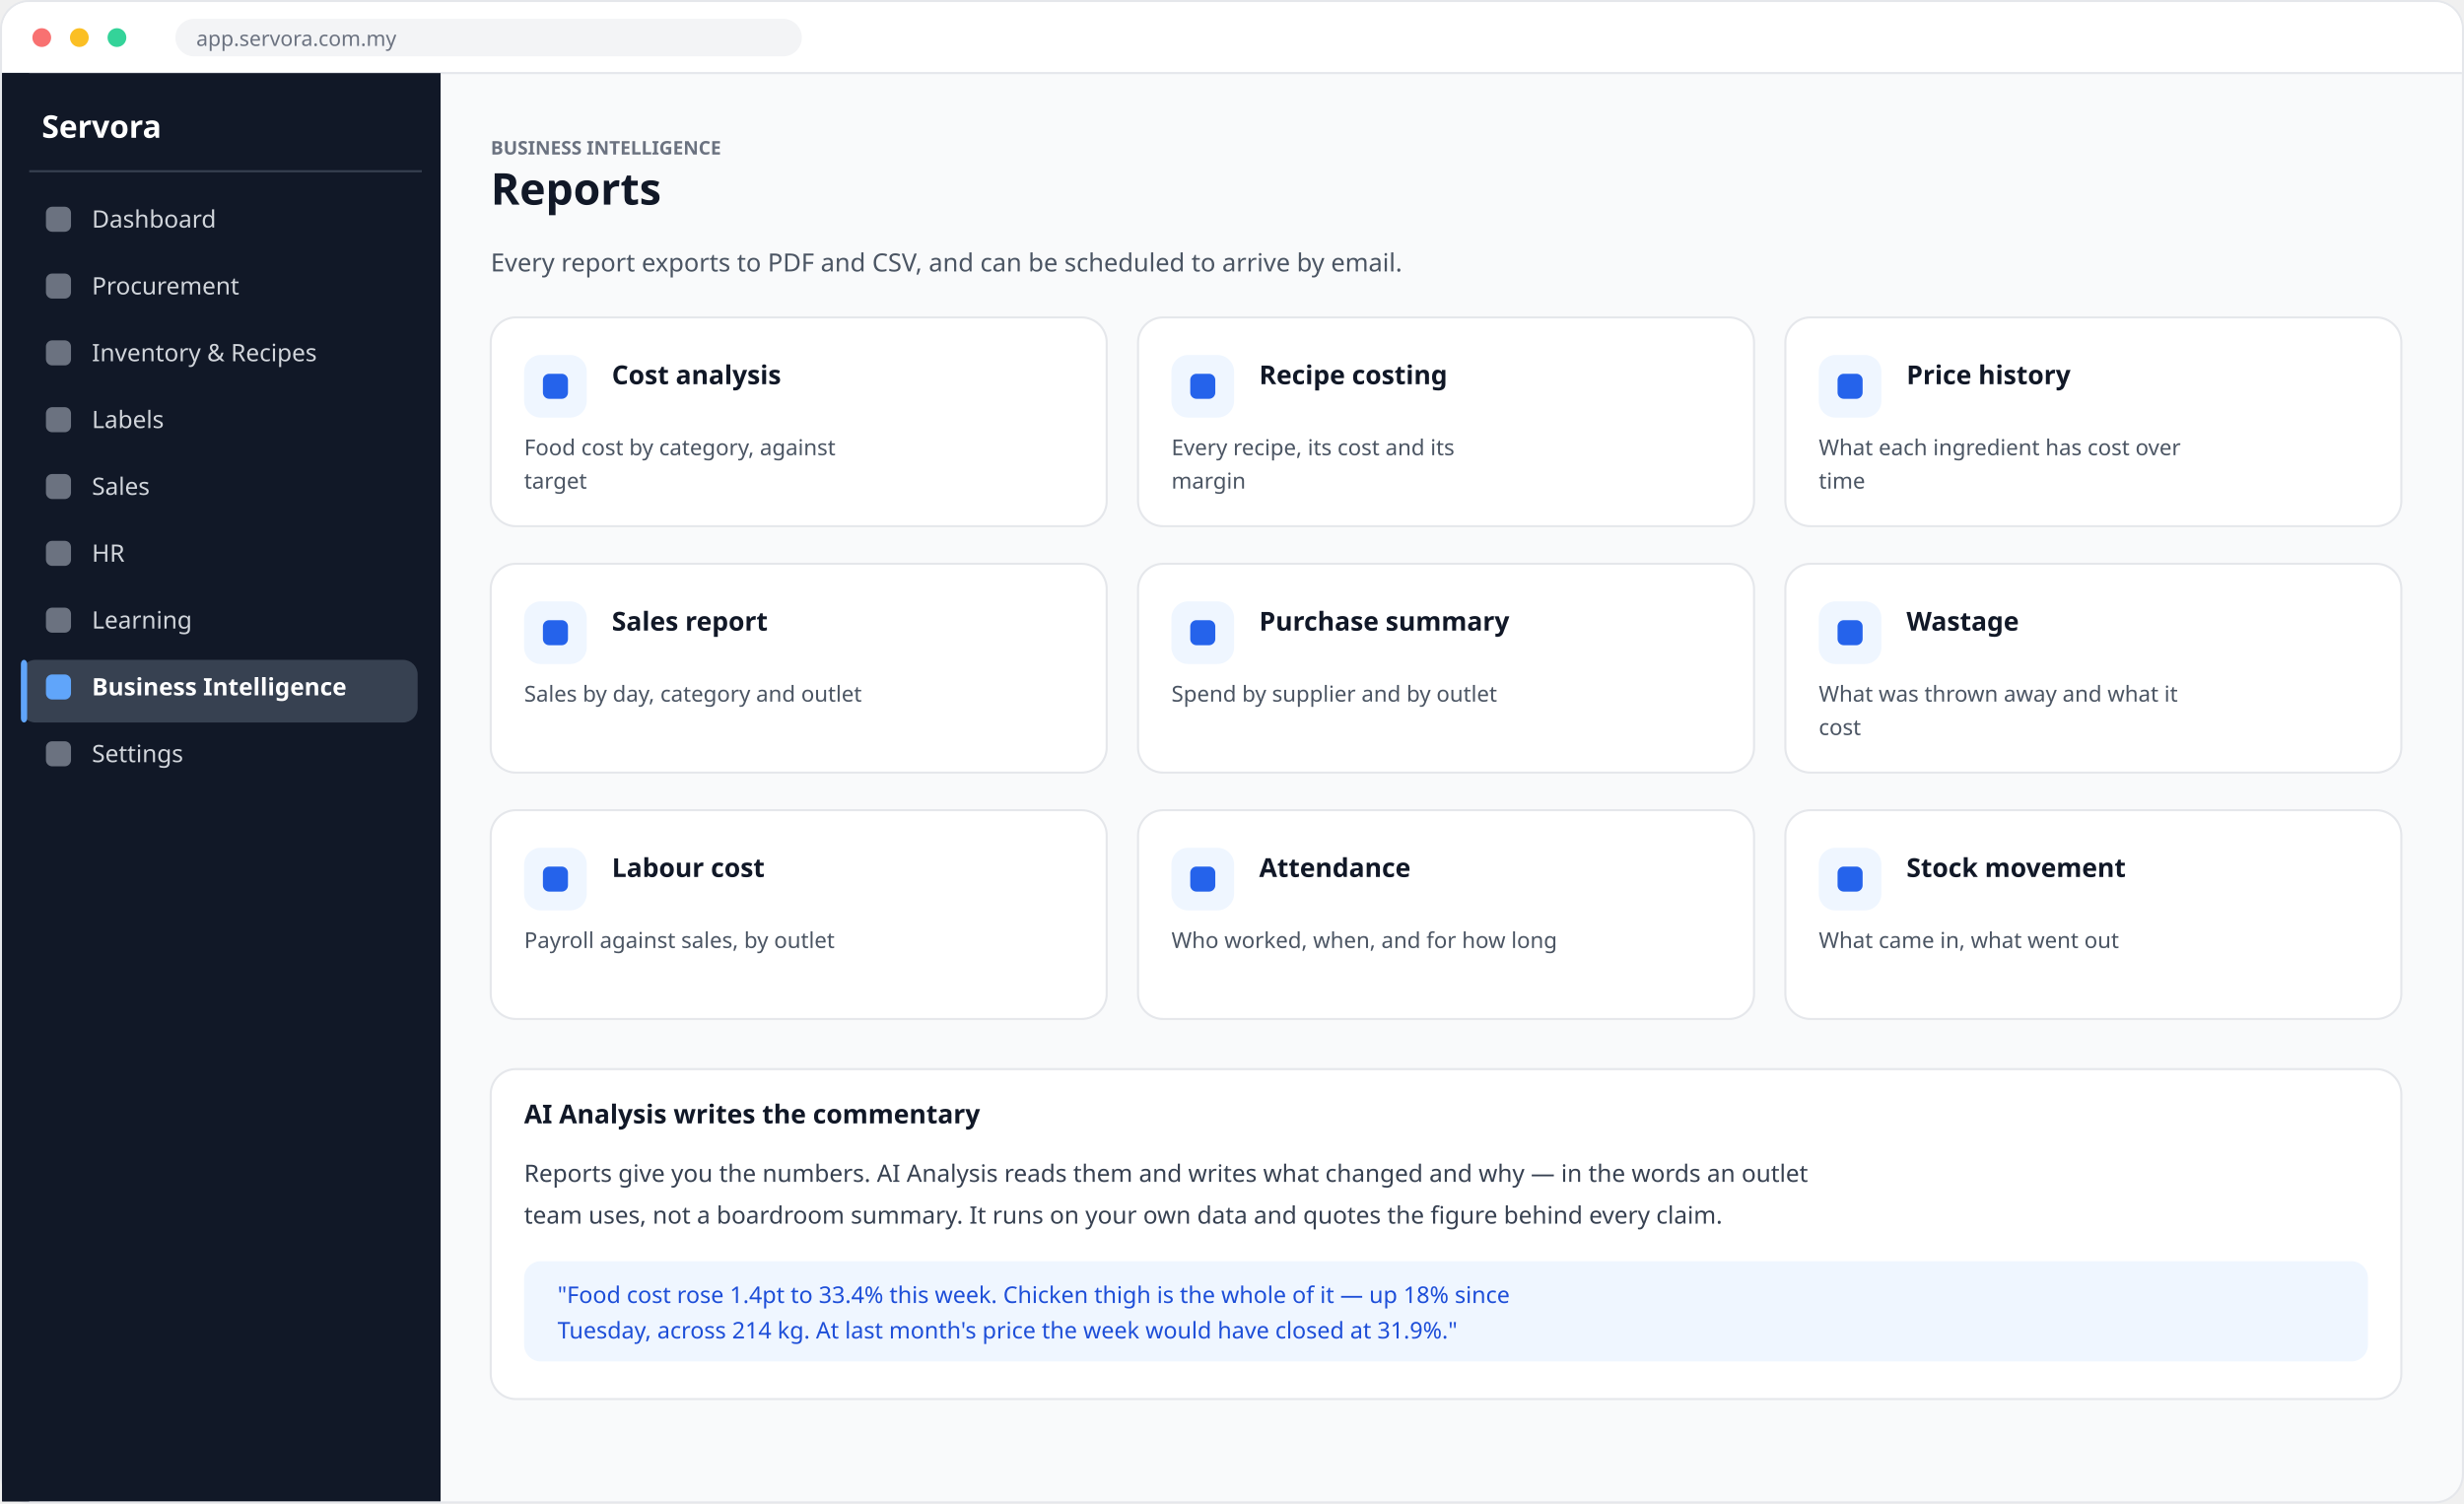
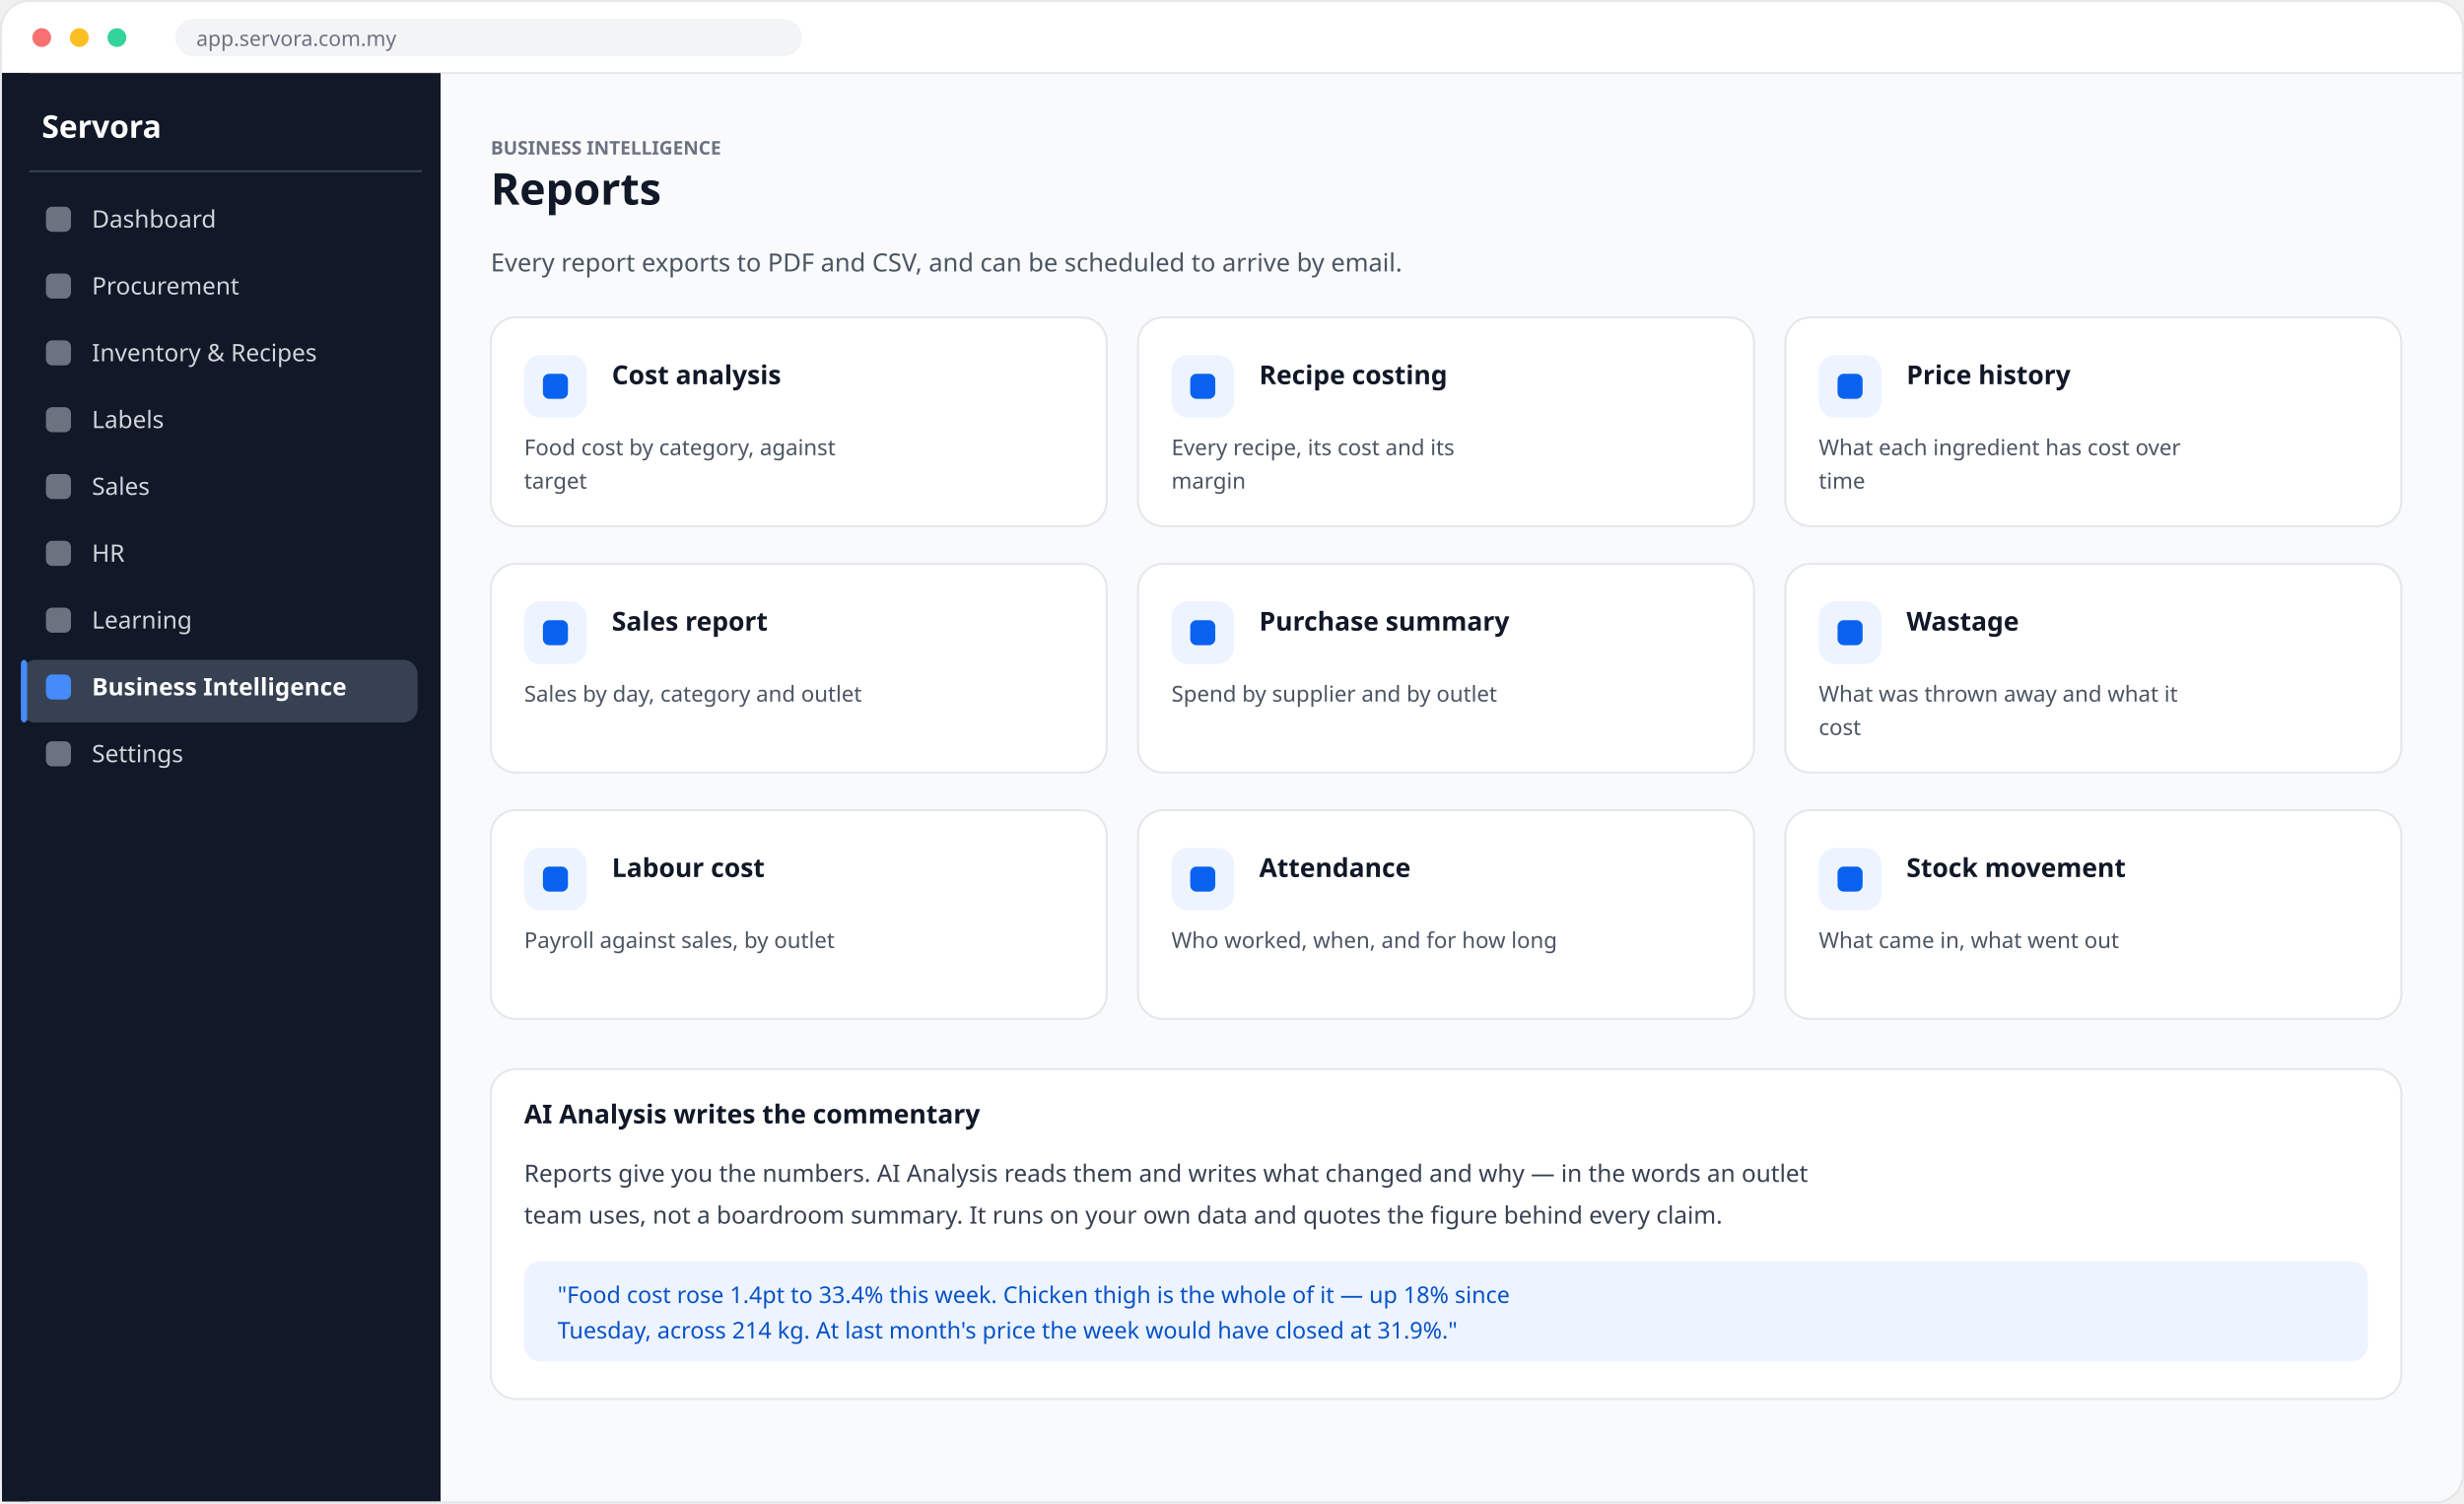
<svg xmlns="http://www.w3.org/2000/svg" viewBox="0 0 1180 720" width="1180" height="720" role="img">
  <rect x="0" y="0" width="1180" height="720" rx="14" fill="#e5e7eb" />
  <rect x="1" y="1" width="1178" height="718" rx="13" fill="#f9fafb" />
  <rect x="1" y="1" width="1178" height="34" rx="13" fill="#ffffff" />
  <rect x="1" y="24" width="1178" height="11" rx="0" fill="#ffffff" />
  <line x1="1" y1="35" x2="1179" y2="35" stroke="#e5e7eb" stroke-width="1" />
  <circle cx="20" cy="18" r="4.5" fill="#f87171" />
  <circle cx="38" cy="18" r="4.5" fill="#fbbf24" />
  <circle cx="56" cy="18" r="4.5" fill="#34d399" />
  <rect x="84" y="9" width="300" height="18" rx="9" fill="#f3f4f6" />
  <text x="94" y="22" font-family="Figtree, ui-sans-serif, system-ui, sans-serif" font-size="10" font-weight="400" fill="#6b7280" text-anchor="start">app.servora.com.my</text>
  <rect x="1" y="35" width="210" height="684" rx="0" fill="#111827" />
  <rect x="1" y="35" width="13" height="684" rx="0" fill="#111827" />
  <text x="20" y="66" font-family="Figtree, ui-sans-serif, system-ui, sans-serif" font-size="15" font-weight="700" fill="#ffffff" text-anchor="start">Servora</text>
  <line x1="14" y1="82" x2="202" y2="82" stroke="#374151" stroke-width="1" />
  <rect x="22" y="99" width="12" height="12" rx="3" fill="#6b7280" />
  <text x="44" y="109" font-family="Figtree, ui-sans-serif, system-ui, sans-serif" font-size="11.5" font-weight="400" fill="#d1d5db" text-anchor="start">Dashboard</text>
  <rect x="22" y="131" width="12" height="12" rx="3" fill="#6b7280" />
  <text x="44" y="141" font-family="Figtree, ui-sans-serif, system-ui, sans-serif" font-size="11.5" font-weight="400" fill="#d1d5db" text-anchor="start">Procurement</text>
  <rect x="22" y="163" width="12" height="12" rx="3" fill="#6b7280" />
  <text x="44" y="173" font-family="Figtree, ui-sans-serif, system-ui, sans-serif" font-size="11.5" font-weight="400" fill="#d1d5db" text-anchor="start">Inventory &amp; Recipes</text>
  <rect x="22" y="195" width="12" height="12" rx="3" fill="#6b7280" />
  <text x="44" y="205" font-family="Figtree, ui-sans-serif, system-ui, sans-serif" font-size="11.5" font-weight="400" fill="#d1d5db" text-anchor="start">Labels</text>
  <rect x="22" y="227" width="12" height="12" rx="3" fill="#6b7280" />
  <text x="44" y="237" font-family="Figtree, ui-sans-serif, system-ui, sans-serif" font-size="11.5" font-weight="400" fill="#d1d5db" text-anchor="start">Sales</text>
  <rect x="22" y="259" width="12" height="12" rx="3" fill="#6b7280" />
  <text x="44" y="269" font-family="Figtree, ui-sans-serif, system-ui, sans-serif" font-size="11.5" font-weight="400" fill="#d1d5db" text-anchor="start">HR</text>
  <rect x="22" y="291" width="12" height="12" rx="3" fill="#6b7280" />
  <text x="44" y="301" font-family="Figtree, ui-sans-serif, system-ui, sans-serif" font-size="11.5" font-weight="400" fill="#d1d5db" text-anchor="start">Learning</text>
  <rect x="10" y="316" width="190" height="30" rx="7" fill="#374151" />
-   <rect x="10" y="316" width="3" height="30" rx="2" fill="#60a5fa" />
-   <rect x="22" y="323" width="12" height="12" rx="3" fill="#60a5fa" />
+   <rect x="10" y="316" width="3" height="30" rx="2" fill="#458bf9" />
+   <rect x="22" y="323" width="12" height="12" rx="3" fill="#458bf9" />
  <text x="44" y="333" font-family="Figtree, ui-sans-serif, system-ui, sans-serif" font-size="11.5" font-weight="600" fill="#ffffff" text-anchor="start">Business Intelligence</text>
  <rect x="22" y="355" width="12" height="12" rx="3" fill="#6b7280" />
  <text x="44" y="365" font-family="Figtree, ui-sans-serif, system-ui, sans-serif" font-size="11.5" font-weight="400" fill="#d1d5db" text-anchor="start">Settings</text>
  <text x="235" y="74" font-family="Figtree, ui-sans-serif, system-ui, sans-serif" font-size="9" font-weight="700" fill="#6b7280" text-anchor="start">BUSINESS INTELLIGENCE</text>
  <text x="235" y="98" font-family="Figtree, ui-sans-serif, system-ui, sans-serif" font-size="21" font-weight="700" fill="#111827" text-anchor="start">Reports</text>
  <text x="235" y="130" font-family="Figtree, ui-sans-serif, system-ui, sans-serif" font-size="12" font-weight="400" fill="#4b5563" text-anchor="start">Every report exports to PDF and CSV, and can be scheduled to arrive by email.</text>
  <rect x="235" y="152" width="295" height="100" rx="12" fill="#ffffff" stroke="#e5e7eb" stroke-width="1" />
-   <rect x="251" y="170" width="30" height="30" rx="8" fill="#eff6ff" />
-   <rect x="260" y="179" width="12" height="12" rx="3" fill="#2563eb" />
+   <rect x="251" y="170" width="30" height="30" rx="8" fill="#edf4ff" />
+   <rect x="260" y="179" width="12" height="12" rx="3" fill="#0962ef" />
  <text x="293" y="184" font-family="Figtree, ui-sans-serif, system-ui, sans-serif" font-size="12.5" font-weight="700" fill="#111827" text-anchor="start">Cost analysis</text>
  <text x="251" y="218" font-family="Figtree, ui-sans-serif, system-ui, sans-serif" font-size="10.5" font-weight="400" fill="#4b5563" text-anchor="start">Food cost by category, against</text>
  <text x="251" y="234" font-family="Figtree, ui-sans-serif, system-ui, sans-serif" font-size="10.5" font-weight="400" fill="#4b5563" text-anchor="start">target</text>
  <rect x="545" y="152" width="295" height="100" rx="12" fill="#ffffff" stroke="#e5e7eb" stroke-width="1" />
-   <rect x="561" y="170" width="30" height="30" rx="8" fill="#eff6ff" />
-   <rect x="570" y="179" width="12" height="12" rx="3" fill="#2563eb" />
+   <rect x="561" y="170" width="30" height="30" rx="8" fill="#edf4ff" />
+   <rect x="570" y="179" width="12" height="12" rx="3" fill="#0962ef" />
  <text x="603" y="184" font-family="Figtree, ui-sans-serif, system-ui, sans-serif" font-size="12.5" font-weight="700" fill="#111827" text-anchor="start">Recipe costing</text>
  <text x="561" y="218" font-family="Figtree, ui-sans-serif, system-ui, sans-serif" font-size="10.5" font-weight="400" fill="#4b5563" text-anchor="start">Every recipe, its cost and its</text>
  <text x="561" y="234" font-family="Figtree, ui-sans-serif, system-ui, sans-serif" font-size="10.5" font-weight="400" fill="#4b5563" text-anchor="start">margin</text>
  <rect x="855" y="152" width="295" height="100" rx="12" fill="#ffffff" stroke="#e5e7eb" stroke-width="1" />
-   <rect x="871" y="170" width="30" height="30" rx="8" fill="#eff6ff" />
-   <rect x="880" y="179" width="12" height="12" rx="3" fill="#2563eb" />
+   <rect x="871" y="170" width="30" height="30" rx="8" fill="#edf4ff" />
+   <rect x="880" y="179" width="12" height="12" rx="3" fill="#0962ef" />
  <text x="913" y="184" font-family="Figtree, ui-sans-serif, system-ui, sans-serif" font-size="12.5" font-weight="700" fill="#111827" text-anchor="start">Price history</text>
  <text x="871" y="218" font-family="Figtree, ui-sans-serif, system-ui, sans-serif" font-size="10.5" font-weight="400" fill="#4b5563" text-anchor="start">What each ingredient has cost over</text>
  <text x="871" y="234" font-family="Figtree, ui-sans-serif, system-ui, sans-serif" font-size="10.5" font-weight="400" fill="#4b5563" text-anchor="start">time</text>
  <rect x="235" y="270" width="295" height="100" rx="12" fill="#ffffff" stroke="#e5e7eb" stroke-width="1" />
-   <rect x="251" y="288" width="30" height="30" rx="8" fill="#eff6ff" />
-   <rect x="260" y="297" width="12" height="12" rx="3" fill="#2563eb" />
+   <rect x="251" y="288" width="30" height="30" rx="8" fill="#edf4ff" />
+   <rect x="260" y="297" width="12" height="12" rx="3" fill="#0962ef" />
  <text x="293" y="302" font-family="Figtree, ui-sans-serif, system-ui, sans-serif" font-size="12.5" font-weight="700" fill="#111827" text-anchor="start">Sales report</text>
  <text x="251" y="336" font-family="Figtree, ui-sans-serif, system-ui, sans-serif" font-size="10.5" font-weight="400" fill="#4b5563" text-anchor="start">Sales by day, category and outlet</text>
  <rect x="545" y="270" width="295" height="100" rx="12" fill="#ffffff" stroke="#e5e7eb" stroke-width="1" />
-   <rect x="561" y="288" width="30" height="30" rx="8" fill="#eff6ff" />
-   <rect x="570" y="297" width="12" height="12" rx="3" fill="#2563eb" />
+   <rect x="561" y="288" width="30" height="30" rx="8" fill="#edf4ff" />
+   <rect x="570" y="297" width="12" height="12" rx="3" fill="#0962ef" />
  <text x="603" y="302" font-family="Figtree, ui-sans-serif, system-ui, sans-serif" font-size="12.5" font-weight="700" fill="#111827" text-anchor="start">Purchase summary</text>
  <text x="561" y="336" font-family="Figtree, ui-sans-serif, system-ui, sans-serif" font-size="10.5" font-weight="400" fill="#4b5563" text-anchor="start">Spend by supplier and by outlet</text>
  <rect x="855" y="270" width="295" height="100" rx="12" fill="#ffffff" stroke="#e5e7eb" stroke-width="1" />
-   <rect x="871" y="288" width="30" height="30" rx="8" fill="#eff6ff" />
-   <rect x="880" y="297" width="12" height="12" rx="3" fill="#2563eb" />
+   <rect x="871" y="288" width="30" height="30" rx="8" fill="#edf4ff" />
+   <rect x="880" y="297" width="12" height="12" rx="3" fill="#0962ef" />
  <text x="913" y="302" font-family="Figtree, ui-sans-serif, system-ui, sans-serif" font-size="12.5" font-weight="700" fill="#111827" text-anchor="start">Wastage</text>
  <text x="871" y="336" font-family="Figtree, ui-sans-serif, system-ui, sans-serif" font-size="10.5" font-weight="400" fill="#4b5563" text-anchor="start">What was thrown away and what it</text>
  <text x="871" y="352" font-family="Figtree, ui-sans-serif, system-ui, sans-serif" font-size="10.5" font-weight="400" fill="#4b5563" text-anchor="start">cost</text>
  <rect x="235" y="388" width="295" height="100" rx="12" fill="#ffffff" stroke="#e5e7eb" stroke-width="1" />
-   <rect x="251" y="406" width="30" height="30" rx="8" fill="#eff6ff" />
-   <rect x="260" y="415" width="12" height="12" rx="3" fill="#2563eb" />
+   <rect x="251" y="406" width="30" height="30" rx="8" fill="#edf4ff" />
+   <rect x="260" y="415" width="12" height="12" rx="3" fill="#0962ef" />
  <text x="293" y="420" font-family="Figtree, ui-sans-serif, system-ui, sans-serif" font-size="12.5" font-weight="700" fill="#111827" text-anchor="start">Labour cost</text>
  <text x="251" y="454" font-family="Figtree, ui-sans-serif, system-ui, sans-serif" font-size="10.5" font-weight="400" fill="#4b5563" text-anchor="start">Payroll against sales, by outlet</text>
  <rect x="545" y="388" width="295" height="100" rx="12" fill="#ffffff" stroke="#e5e7eb" stroke-width="1" />
-   <rect x="561" y="406" width="30" height="30" rx="8" fill="#eff6ff" />
-   <rect x="570" y="415" width="12" height="12" rx="3" fill="#2563eb" />
+   <rect x="561" y="406" width="30" height="30" rx="8" fill="#edf4ff" />
+   <rect x="570" y="415" width="12" height="12" rx="3" fill="#0962ef" />
  <text x="603" y="420" font-family="Figtree, ui-sans-serif, system-ui, sans-serif" font-size="12.5" font-weight="700" fill="#111827" text-anchor="start">Attendance</text>
  <text x="561" y="454" font-family="Figtree, ui-sans-serif, system-ui, sans-serif" font-size="10.5" font-weight="400" fill="#4b5563" text-anchor="start">Who worked, when, and for how long</text>
  <rect x="855" y="388" width="295" height="100" rx="12" fill="#ffffff" stroke="#e5e7eb" stroke-width="1" />
-   <rect x="871" y="406" width="30" height="30" rx="8" fill="#eff6ff" />
-   <rect x="880" y="415" width="12" height="12" rx="3" fill="#2563eb" />
+   <rect x="871" y="406" width="30" height="30" rx="8" fill="#edf4ff" />
+   <rect x="880" y="415" width="12" height="12" rx="3" fill="#0962ef" />
  <text x="913" y="420" font-family="Figtree, ui-sans-serif, system-ui, sans-serif" font-size="12.5" font-weight="700" fill="#111827" text-anchor="start">Stock movement</text>
  <text x="871" y="454" font-family="Figtree, ui-sans-serif, system-ui, sans-serif" font-size="10.5" font-weight="400" fill="#4b5563" text-anchor="start">What came in, what went out</text>
  <rect x="235" y="512" width="915" height="158" rx="12" fill="#ffffff" stroke="#e5e7eb" stroke-width="1" />
  <text x="251" y="538" font-family="Figtree, ui-sans-serif, system-ui, sans-serif" font-size="12.5" font-weight="700" fill="#111827" text-anchor="start">AI Analysis writes the commentary</text>
  <text x="251" y="566" font-family="Figtree, ui-sans-serif, system-ui, sans-serif" font-size="11.5" font-weight="400" fill="#374151" text-anchor="start">Reports give you the numbers. AI Analysis reads them and writes what changed and why — in the words an outlet</text>
  <text x="251" y="586" font-family="Figtree, ui-sans-serif, system-ui, sans-serif" font-size="11.5" font-weight="400" fill="#374151" text-anchor="start">team uses, not a boardroom summary. It runs on your own data and quotes the figure behind every claim.</text>
-   <rect x="251" y="604" width="883" height="48" rx="8" fill="#eff6ff" />
-   <text x="267" y="624" font-family="Figtree, ui-sans-serif, system-ui, sans-serif" font-size="11" font-weight="400" fill="#1d4ed8" text-anchor="start">"Food cost rose 1.4pt to 33.4% this week. Chicken thigh is the whole of it — up 18% since</text>
-   <text x="267" y="641" font-family="Figtree, ui-sans-serif, system-ui, sans-serif" font-size="11" font-weight="400" fill="#1d4ed8" text-anchor="start">Tuesday, across 214 kg. At last month's price the week would have closed at 31.9%."</text>
+   <rect x="251" y="604" width="883" height="48" rx="8" fill="#edf4ff" />
+   <text x="267" y="624" font-family="Figtree, ui-sans-serif, system-ui, sans-serif" font-size="11" font-weight="400" fill="#0752c7" text-anchor="start">"Food cost rose 1.4pt to 33.4% this week. Chicken thigh is the whole of it — up 18% since</text>
+   <text x="267" y="641" font-family="Figtree, ui-sans-serif, system-ui, sans-serif" font-size="11" font-weight="400" fill="#0752c7" text-anchor="start">Tuesday, across 214 kg. At last month's price the week would have closed at 31.9%."</text>
</svg>
